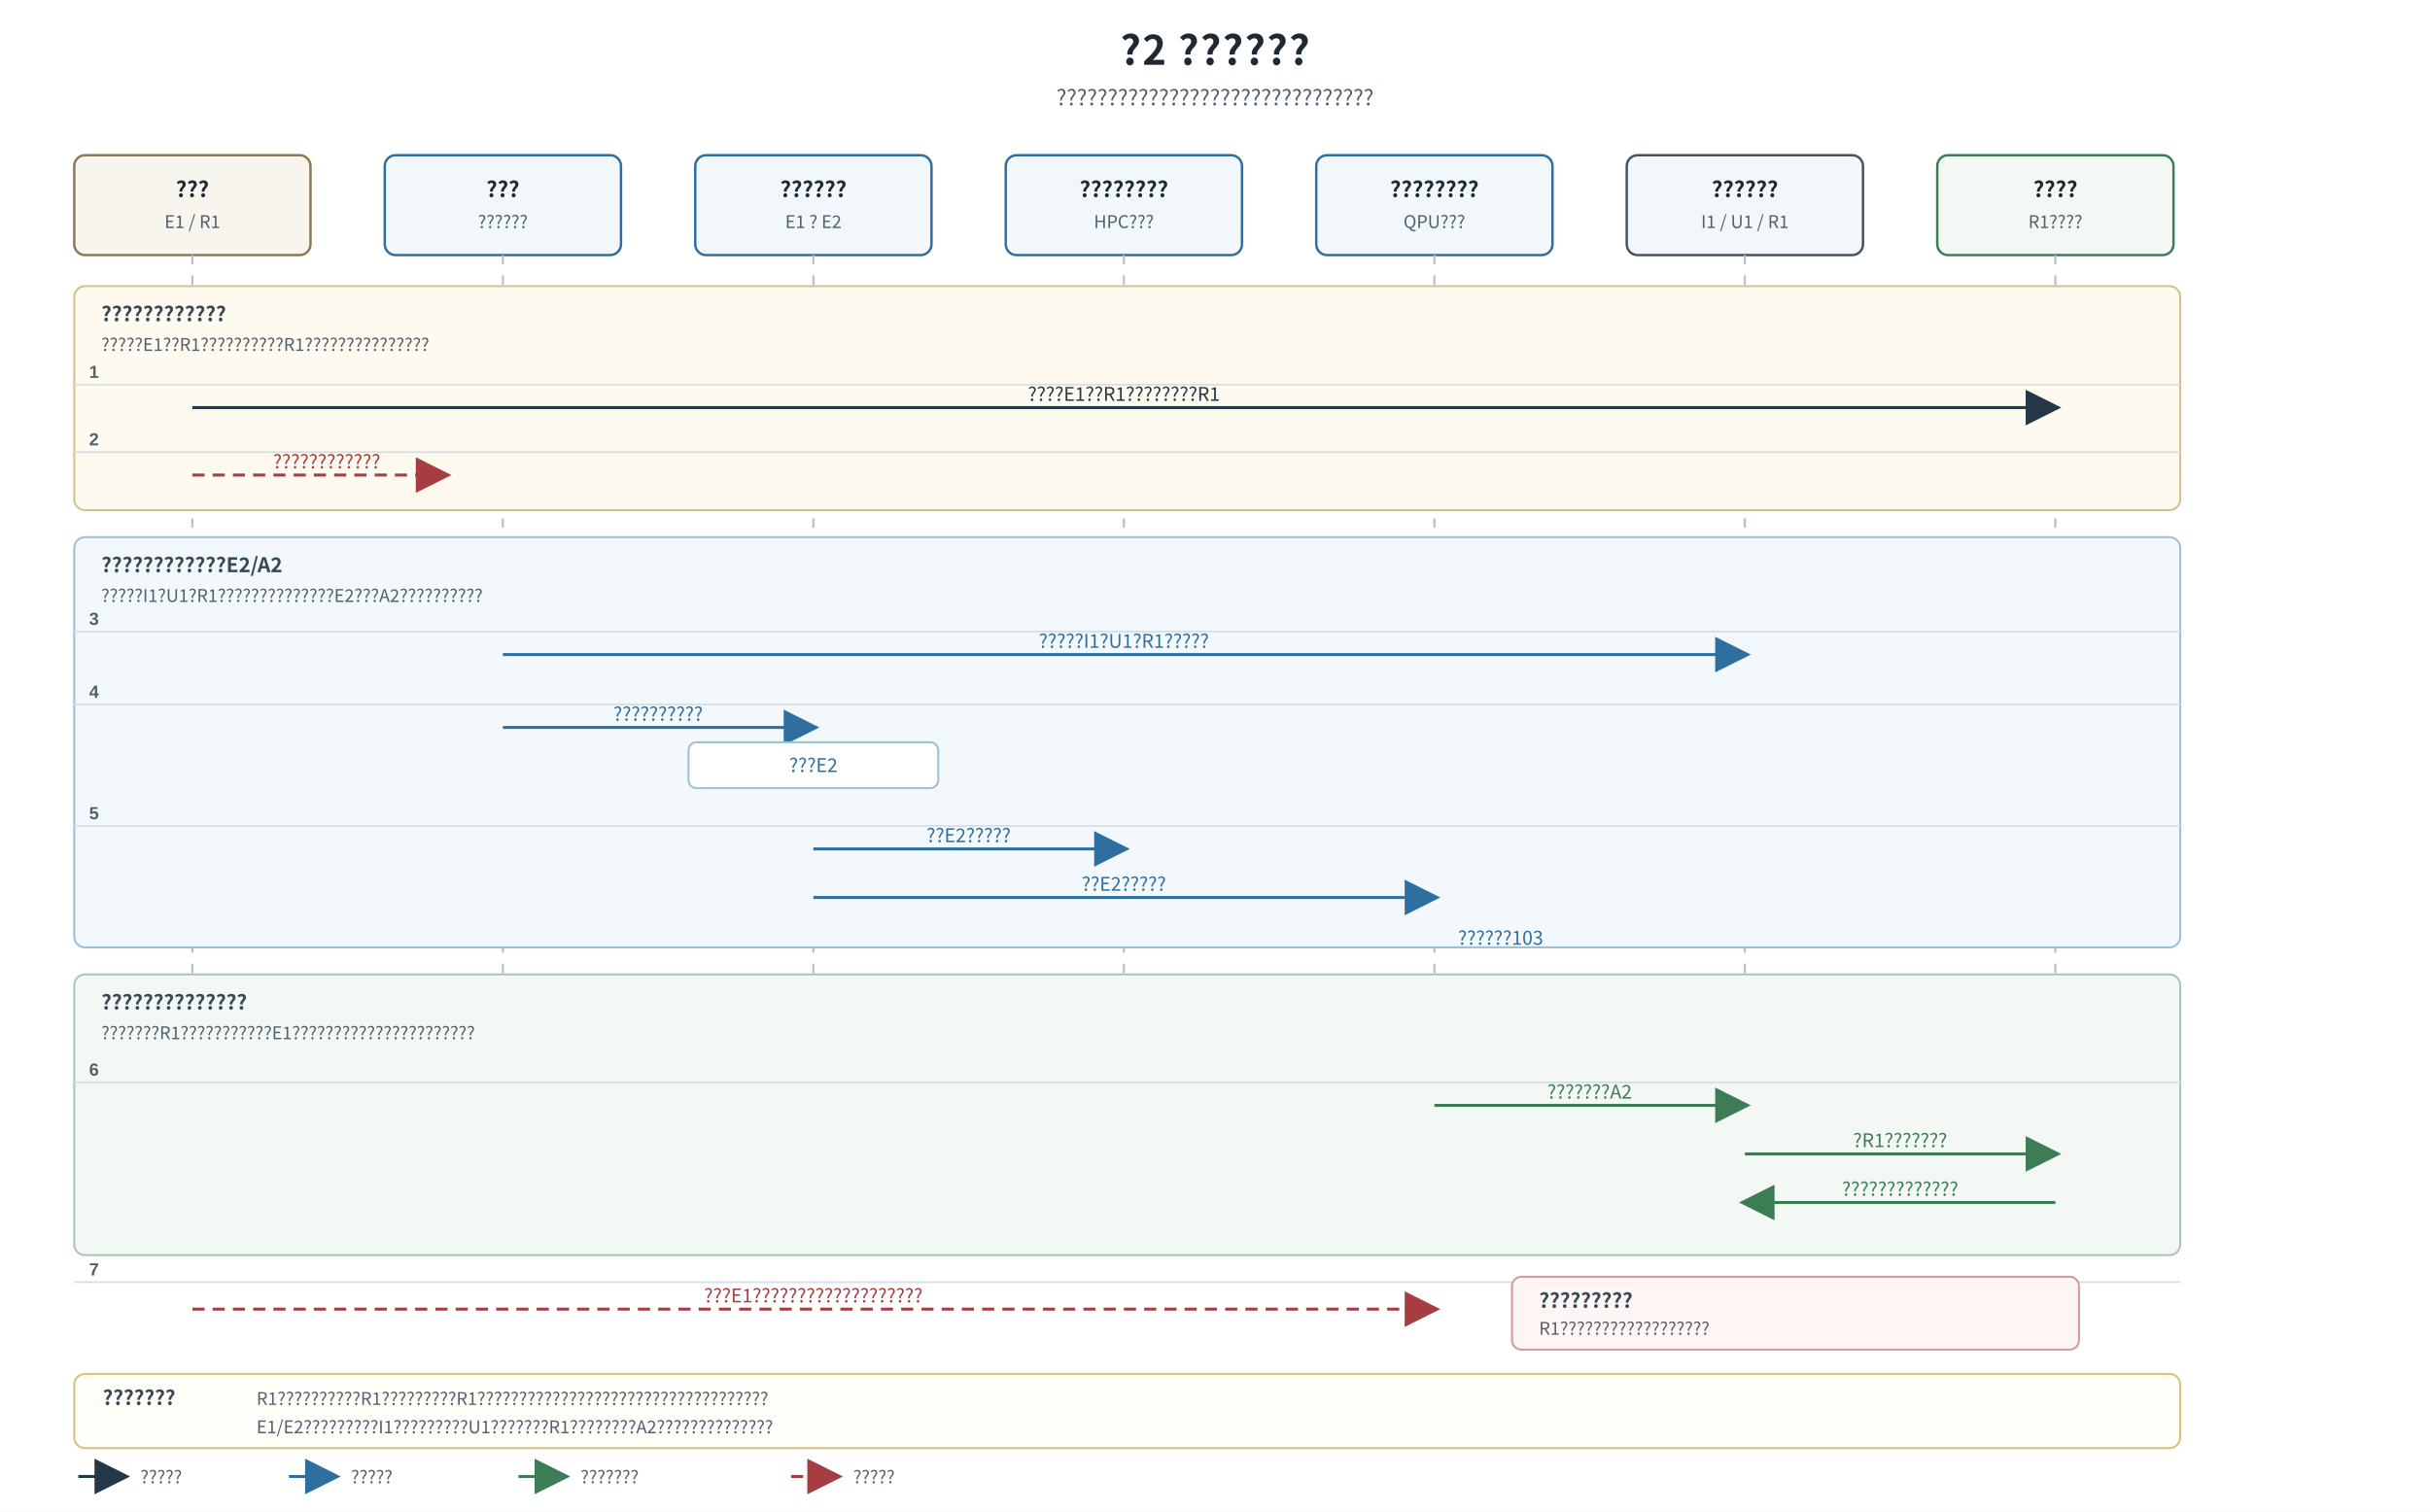
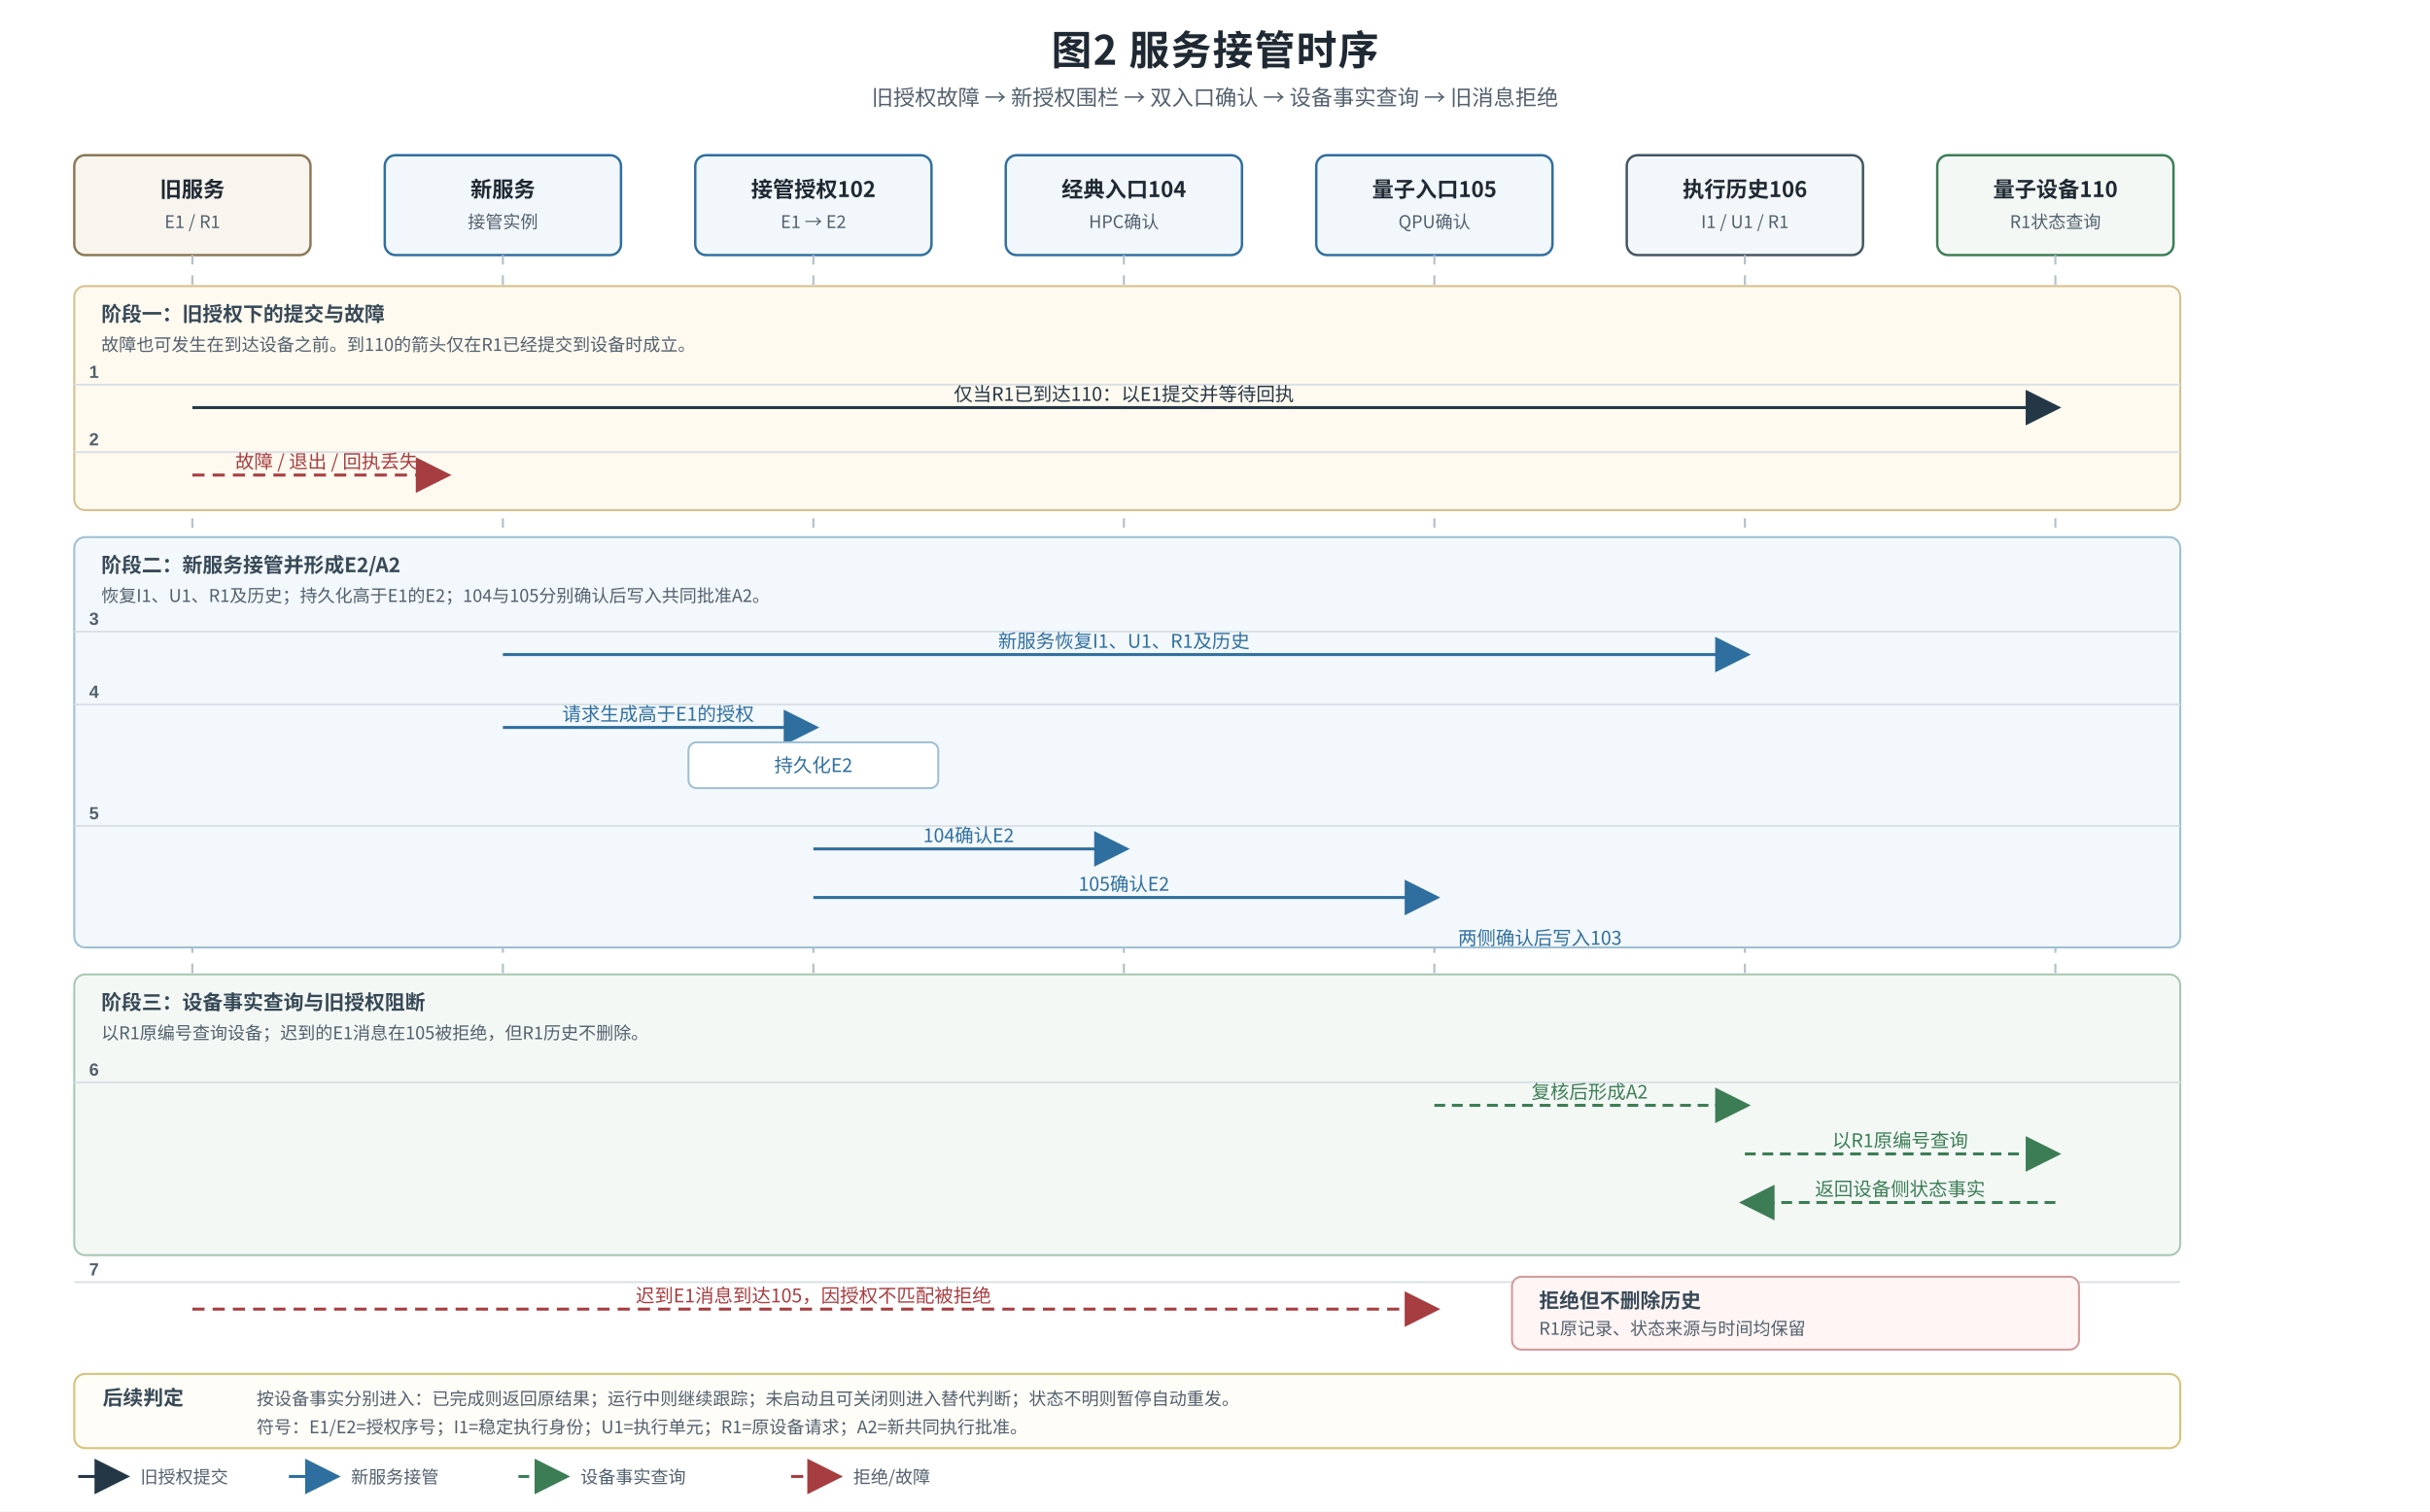
<svg xmlns="http://www.w3.org/2000/svg" width="1800" height="1120" viewBox="0 0 1800 1120" role="img" aria-labelledby="title desc">
  <defs>
    <marker id="arrow" markerWidth="12" markerHeight="12" refX="10" refY="6" orient="auto" markerUnits="strokeWidth">
      <path d="M0,0 L12,6 L0,12 z" fill="#243746" />
    </marker>
    <marker id="arrow-blue" markerWidth="12" markerHeight="12" refX="10" refY="6" orient="auto" markerUnits="strokeWidth">
      <path d="M0,0 L12,6 L0,12 z" fill="#2f6f9f" />
    </marker>
    <marker id="arrow-green" markerWidth="12" markerHeight="12" refX="10" refY="6" orient="auto" markerUnits="strokeWidth">
      <path d="M0,0 L12,6 L0,12 z" fill="#3c7d55" />
    </marker>
    <marker id="arrow-red" markerWidth="12" markerHeight="12" refX="10" refY="6" orient="auto" markerUnits="strokeWidth">
      <path d="M0,0 L12,6 L0,12 z" fill="#a63d40" />
    </marker>
    <style>
      .title{font-family:"Microsoft YaHei","Noto Sans CJK SC",SimSun,Arial,sans-serif;font-size:30px;font-weight:600;fill:#1f2933;letter-spacing:1px}
      .subtitle{font-family:"Microsoft YaHei","Noto Sans CJK SC",SimSun,Arial,sans-serif;font-size:16px;fill:#52606d}
      .head{fill:#f3f7f9;stroke:#435563;stroke-width:1.8}
      .head-old{fill:#f8f5ee;stroke:#8b7957;stroke-width:1.8}
      .head-new{fill:#f2f7fb;stroke:#2f6f9f;stroke-width:1.8}
      .head-device{fill:#f3f8f5;stroke:#3c7d55;stroke-width:1.8}
      .head-title{font-family:"Microsoft YaHei","Noto Sans CJK SC",SimSun,Arial,sans-serif;font-size:16px;font-weight:600;fill:#1f2933}
      .head-sub{font-family:"Microsoft YaHei","Noto Sans CJK SC",SimSun,Arial,sans-serif;font-size:13px;fill:#52606d}
      .life{stroke:#b7c1c8;stroke-width:1.6;stroke-dasharray:7 8}
      .axis{stroke:#d9e0e5;stroke-width:1.4}
      .flow{stroke:#243746;stroke-width:2.2;fill:none;marker-end:url(#arrow)}
      .blue{stroke:#2f6f9f;stroke-width:2.2;fill:none;marker-end:url(#arrow-blue)}
-       .green{stroke:#3c7d55;stroke-width:2.2;fill:none;marker-end:url(#arrow-green)}
+       .green{stroke:#3c7d55;stroke-width:2.2;stroke-dasharray:8 5;fill:none;marker-end:url(#arrow-green)}
      .red{stroke:#a63d40;stroke-width:2.2;stroke-dasharray:9 6;fill:none;marker-end:url(#arrow-red)}
      .event{font-family:"Microsoft YaHei","Noto Sans CJK SC",SimSun,Arial,sans-serif;font-size:14px;fill:#263746}
      .event-blue{font-family:"Microsoft YaHei","Noto Sans CJK SC",SimSun,Arial,sans-serif;font-size:14px;fill:#2f6f9f}
      .event-green{font-family:"Microsoft YaHei","Noto Sans CJK SC",SimSun,Arial,sans-serif;font-size:14px;fill:#3c7d55}
      .event-red{font-family:"Microsoft YaHei","Noto Sans CJK SC",SimSun,Arial,sans-serif;font-size:14px;fill:#a63d40}
      .row-no{font-family:Arial,sans-serif;font-size:13px;font-weight:700;fill:#52606d}
      .old-note{fill:#fffaf0;stroke:#d4c190;stroke-width:1.5}
      .new-note{fill:#f3f8fc;stroke:#9fc0d4;stroke-width:1.5}
      .device-note{fill:#f3f8f5;stroke:#a8c8b2;stroke-width:1.5}
      .stop-note{fill:#fff5f4;stroke:#d39a9d;stroke-width:1.5}
      .note-title{font-family:"Microsoft YaHei","Noto Sans CJK SC",SimSun,Arial,sans-serif;font-size:15px;font-weight:600;fill:#374957}
      .note-text{font-family:"Microsoft YaHei","Noto Sans CJK SC",SimSun,Arial,sans-serif;font-size:13px;fill:#52606d}
      .legend{font-family:"Microsoft YaHei","Noto Sans CJK SC",SimSun,Arial,sans-serif;font-size:13px;fill:#52606d}
    </style>
  </defs>
  <rect width="1800" height="1120" fill="#ffffff" />
-   <text x="900" y="48" text-anchor="middle" class="title">?2  ??????</text>
-   <text x="900" y="78" text-anchor="middle" class="subtitle">???????????????????????????????</text>
+   <text x="900" y="48" text-anchor="middle" class="title">图2  服务接管时序</text>
+   <text x="900" y="78" text-anchor="middle" class="subtitle">旧授权故障 → 新授权围栏 → 双入口确认 → 设备事实查询 → 旧消息拒绝</text>
  <g transform="translate(55 115)">
    <rect width="175" height="74" rx="8" class="head-old" />
-     <text x="87.5" y="31" text-anchor="middle" class="head-title">???</text>
+     <text x="87.5" y="31" text-anchor="middle" class="head-title">旧服务</text>
    <text x="87.5" y="54" text-anchor="middle" class="head-sub">E1 / R1</text>
  </g>
  <g transform="translate(285 115)">
    <rect width="175" height="74" rx="8" class="head-new" />
-     <text x="87.5" y="31" text-anchor="middle" class="head-title">???</text>
-     <text x="87.5" y="54" text-anchor="middle" class="head-sub">??????</text>
+     <text x="87.5" y="31" text-anchor="middle" class="head-title">新服务</text>
+     <text x="87.5" y="54" text-anchor="middle" class="head-sub">接管实例</text>
  </g>
  <g transform="translate(515 115)">
    <rect width="175" height="74" rx="8" class="head-new" />
-     <text x="87.5" y="31" text-anchor="middle" class="head-title">??????</text>
-     <text x="87.5" y="54" text-anchor="middle" class="head-sub">E1 ? E2</text>
+     <text x="87.5" y="31" text-anchor="middle" class="head-title">接管授权102</text>
+     <text x="87.5" y="54" text-anchor="middle" class="head-sub">E1 → E2</text>
  </g>
  <g transform="translate(745 115)">
    <rect width="175" height="74" rx="8" class="head-new" />
-     <text x="87.5" y="31" text-anchor="middle" class="head-title">????????</text>
-     <text x="87.5" y="54" text-anchor="middle" class="head-sub">HPC???</text>
+     <text x="87.5" y="31" text-anchor="middle" class="head-title">经典入口104</text>
+     <text x="87.5" y="54" text-anchor="middle" class="head-sub">HPC确认</text>
  </g>
  <g transform="translate(975 115)">
    <rect width="175" height="74" rx="8" class="head-new" />
-     <text x="87.5" y="31" text-anchor="middle" class="head-title">????????</text>
-     <text x="87.5" y="54" text-anchor="middle" class="head-sub">QPU???</text>
+     <text x="87.5" y="31" text-anchor="middle" class="head-title">量子入口105</text>
+     <text x="87.5" y="54" text-anchor="middle" class="head-sub">QPU确认</text>
  </g>
  <g transform="translate(1205 115)">
    <rect width="175" height="74" rx="8" class="head" />
-     <text x="87.5" y="31" text-anchor="middle" class="head-title">??????</text>
+     <text x="87.5" y="31" text-anchor="middle" class="head-title">执行历史106</text>
    <text x="87.5" y="54" text-anchor="middle" class="head-sub">I1 / U1 / R1</text>
  </g>
  <g transform="translate(1435 115)">
    <rect width="175" height="74" rx="8" class="head-device" />
-     <text x="87.5" y="31" text-anchor="middle" class="head-title">????</text>
-     <text x="87.5" y="54" text-anchor="middle" class="head-sub">R1????</text>
+     <text x="87.5" y="31" text-anchor="middle" class="head-title">量子设备110</text>
+     <text x="87.5" y="54" text-anchor="middle" class="head-sub">R1状态查询</text>
  </g>
  <line x1="142.5" y1="189" x2="142.5" y2="930" class="life" />
  <line x1="372.5" y1="189" x2="372.5" y2="930" class="life" />
  <line x1="602.5" y1="189" x2="602.5" y2="930" class="life" />
  <line x1="832.5" y1="189" x2="832.5" y2="930" class="life" />
  <line x1="1062.5" y1="189" x2="1062.5" y2="930" class="life" />
  <line x1="1292.5" y1="189" x2="1292.5" y2="930" class="life" />
  <line x1="1522.5" y1="189" x2="1522.5" y2="930" class="life" />
  <rect x="55" y="212" width="1560" height="166" rx="8" class="old-note" />
-   <text x="75" y="238" class="note-title">????????????</text>
-   <text x="75" y="260" class="note-text">?????E1??R1??????????R1???????????????</text>
+   <text x="75" y="238" class="note-title">阶段一：旧授权下的提交与故障</text>
+   <text x="75" y="260" class="note-text">故障也可发生在到达设备之前。到110的箭头仅在R1已经提交到设备时成立。</text>
  <rect x="55" y="398" width="1560" height="304" rx="8" class="new-note" />
-   <text x="75" y="424" class="note-title">????????????E2/A2</text>
-   <text x="75" y="446" class="note-text">?????I1?U1?R1??????????????E2???A2??????????</text>
+   <text x="75" y="424" class="note-title">阶段二：新服务接管并形成E2/A2</text>
+   <text x="75" y="446" class="note-text">恢复I1、U1、R1及历史；持久化高于E1的E2；104与105分别确认后写入共同批准A2。</text>
  <rect x="55" y="722" width="1560" height="208" rx="8" class="device-note" />
-   <text x="75" y="748" class="note-title">??????????????</text>
-   <text x="75" y="770" class="note-text">???????R1???????????E1??????????????????????</text>
+   <text x="75" y="748" class="note-title">阶段三：设备事实查询与旧授权阻断</text>
+   <text x="75" y="770" class="note-text">以R1原编号查询设备；迟到的E1消息在105被拒绝，但R1历史不删除。</text>
  <line x1="55" y1="285" x2="1615" y2="285" class="axis" />
  <text x="66" y="280" class="row-no">1</text>
  <path d="M142.5 302 H1522.5" class="flow" />
-   <text x="832.5" y="297" text-anchor="middle" class="event">????E1??R1????????R1</text>
+   <text x="832.5" y="297" text-anchor="middle" class="event">仅当R1已到达110：以E1提交并等待回执</text>
  <line x1="55" y1="335" x2="1615" y2="335" class="axis" />
  <text x="66" y="330" class="row-no">2</text>
  <path d="M142.5 352 C240 352 260 352 330 352" class="red" />
-   <text x="242" y="347" text-anchor="middle" class="event-red">????????????</text>
+   <text x="242" y="347" text-anchor="middle" class="event-red">故障 / 退出 / 回执丢失</text>
  <line x1="55" y1="468" x2="1615" y2="468" class="axis" />
  <text x="66" y="463" class="row-no">3</text>
  <path d="M372.5 485 H1292.5" class="blue" />
-   <text x="832.5" y="480" text-anchor="middle" class="event-blue">?????I1?U1?R1?????</text>
+   <text x="832.5" y="480" text-anchor="middle" class="event-blue">新服务恢复I1、U1、R1及历史</text>
  <line x1="55" y1="522" x2="1615" y2="522" class="axis" />
  <text x="66" y="517" class="row-no">4</text>
  <path d="M372.5 539 H602.5" class="blue" />
-   <text x="487.5" y="534" text-anchor="middle" class="event-blue">??????????</text>
+   <text x="487.5" y="534" text-anchor="middle" class="event-blue">请求生成高于E1的授权</text>
  <rect x="510" y="550" width="185" height="34" rx="6" fill="#ffffff" stroke="#9fc0d4" stroke-width="1.5" />
-   <text x="602.5" y="572" text-anchor="middle" class="event-blue">???E2</text>
+   <text x="602.5" y="572" text-anchor="middle" class="event-blue">持久化E2</text>
  <line x1="55" y1="612" x2="1615" y2="612" class="axis" />
  <text x="66" y="607" class="row-no">5</text>
  <path d="M602.5 629 H832.5" class="blue" />
-   <text x="717.5" y="624" text-anchor="middle" class="event-blue">??E2?????</text>
+   <text x="717.5" y="624" text-anchor="middle" class="event-blue">104确认E2</text>
  <path d="M602.5 665 H1062.5" class="blue" />
-   <text x="832.5" y="660" text-anchor="middle" class="event-blue">??E2?????</text>
-   <text x="1080" y="700" class="event-blue">??????103</text>
+   <text x="832.5" y="660" text-anchor="middle" class="event-blue">105确认E2</text>
+   <text x="1080" y="700" class="event-blue">两侧确认后写入103</text>
  <line x1="55" y1="802" x2="1615" y2="802" class="axis" />
  <text x="66" y="797" class="row-no">6</text>
  <path d="M1062.5 819 H1292.5" class="green" />
-   <text x="1177.5" y="814" text-anchor="middle" class="event-green">???????A2</text>
+   <text x="1177.5" y="814" text-anchor="middle" class="event-green">复核后形成A2</text>
  <path d="M1292.5 855 H1522.5" class="green" />
-   <text x="1407.5" y="850" text-anchor="middle" class="event-green">?R1???????</text>
+   <text x="1407.5" y="850" text-anchor="middle" class="event-green">以R1原编号查询</text>
  <path d="M1522.5 891 H1292.5" class="green" />
-   <text x="1407.5" y="886" text-anchor="middle" class="event-green">?????????????</text>
+   <text x="1407.5" y="886" text-anchor="middle" class="event-green">返回设备侧状态事实</text>
  <line x1="55" y1="950" x2="1615" y2="950" class="axis" />
  <text x="66" y="945" class="row-no">7</text>
  <path d="M142.5 970 H1062.5" class="red" />
-   <text x="602.5" y="965" text-anchor="middle" class="event-red">???E1???????????????????</text>
+   <text x="602.5" y="965" text-anchor="middle" class="event-red">迟到E1消息到达105，因授权不匹配被拒绝</text>
  <rect x="1120" y="946" width="420" height="54" rx="7" class="stop-note" />
-   <text x="1140" y="969" class="note-title">?????????</text>
-   <text x="1140" y="989" class="note-text">R1??????????????????</text>
+   <text x="1140" y="969" class="note-title">拒绝但不删除历史</text>
+   <text x="1140" y="989" class="note-text">R1原记录、状态来源与时间均保留</text>
  <rect x="55" y="1018" width="1560" height="55" rx="8" fill="#fffdf7" stroke="#d8c27a" stroke-width="1.5" />
-   <text x="76" y="1041" class="note-title">???????</text>
-   <text x="190" y="1041" class="note-text">R1??????????R1?????????R1???????????????????????????????????</text>
-   <text x="190" y="1062" class="note-text">E1/E2?????????I1?????????U1???????R1????????A2??????????????</text>
+   <text x="76" y="1041" class="note-title">后续判定</text>
+   <text x="190" y="1041" class="note-text">按设备事实分别进入：已完成则返回原结果；运行中则继续跟踪；未启动且可关闭则进入替代判断；状态不明则暂停自动重发。</text>
+   <text x="190" y="1062" class="note-text">符号：E1/E2=授权序号；I1=稳定执行身份；U1=执行单元；R1=原设备请求；A2=新共同执行批准。</text>
  <g transform="translate(58 1094)">
    <line x1="0" y1="0" x2="34" y2="0" class="flow" />
-     <text x="46" y="5" class="legend">?????</text>
+     <text x="46" y="5" class="legend">旧授权提交</text>
    <line x1="156" y1="0" x2="190" y2="0" class="blue" />
-     <text x="202" y="5" class="legend">?????</text>
+     <text x="202" y="5" class="legend">新服务接管</text>
    <line x1="326" y1="0" x2="360" y2="0" class="green" />
-     <text x="372" y="5" class="legend">???????</text>
+     <text x="372" y="5" class="legend">设备事实查询</text>
    <line x1="528" y1="0" x2="562" y2="0" class="red" />
-     <text x="574" y="5" class="legend">?????</text>
+     <text x="574" y="5" class="legend">拒绝/故障</text>
  </g>
</svg>
